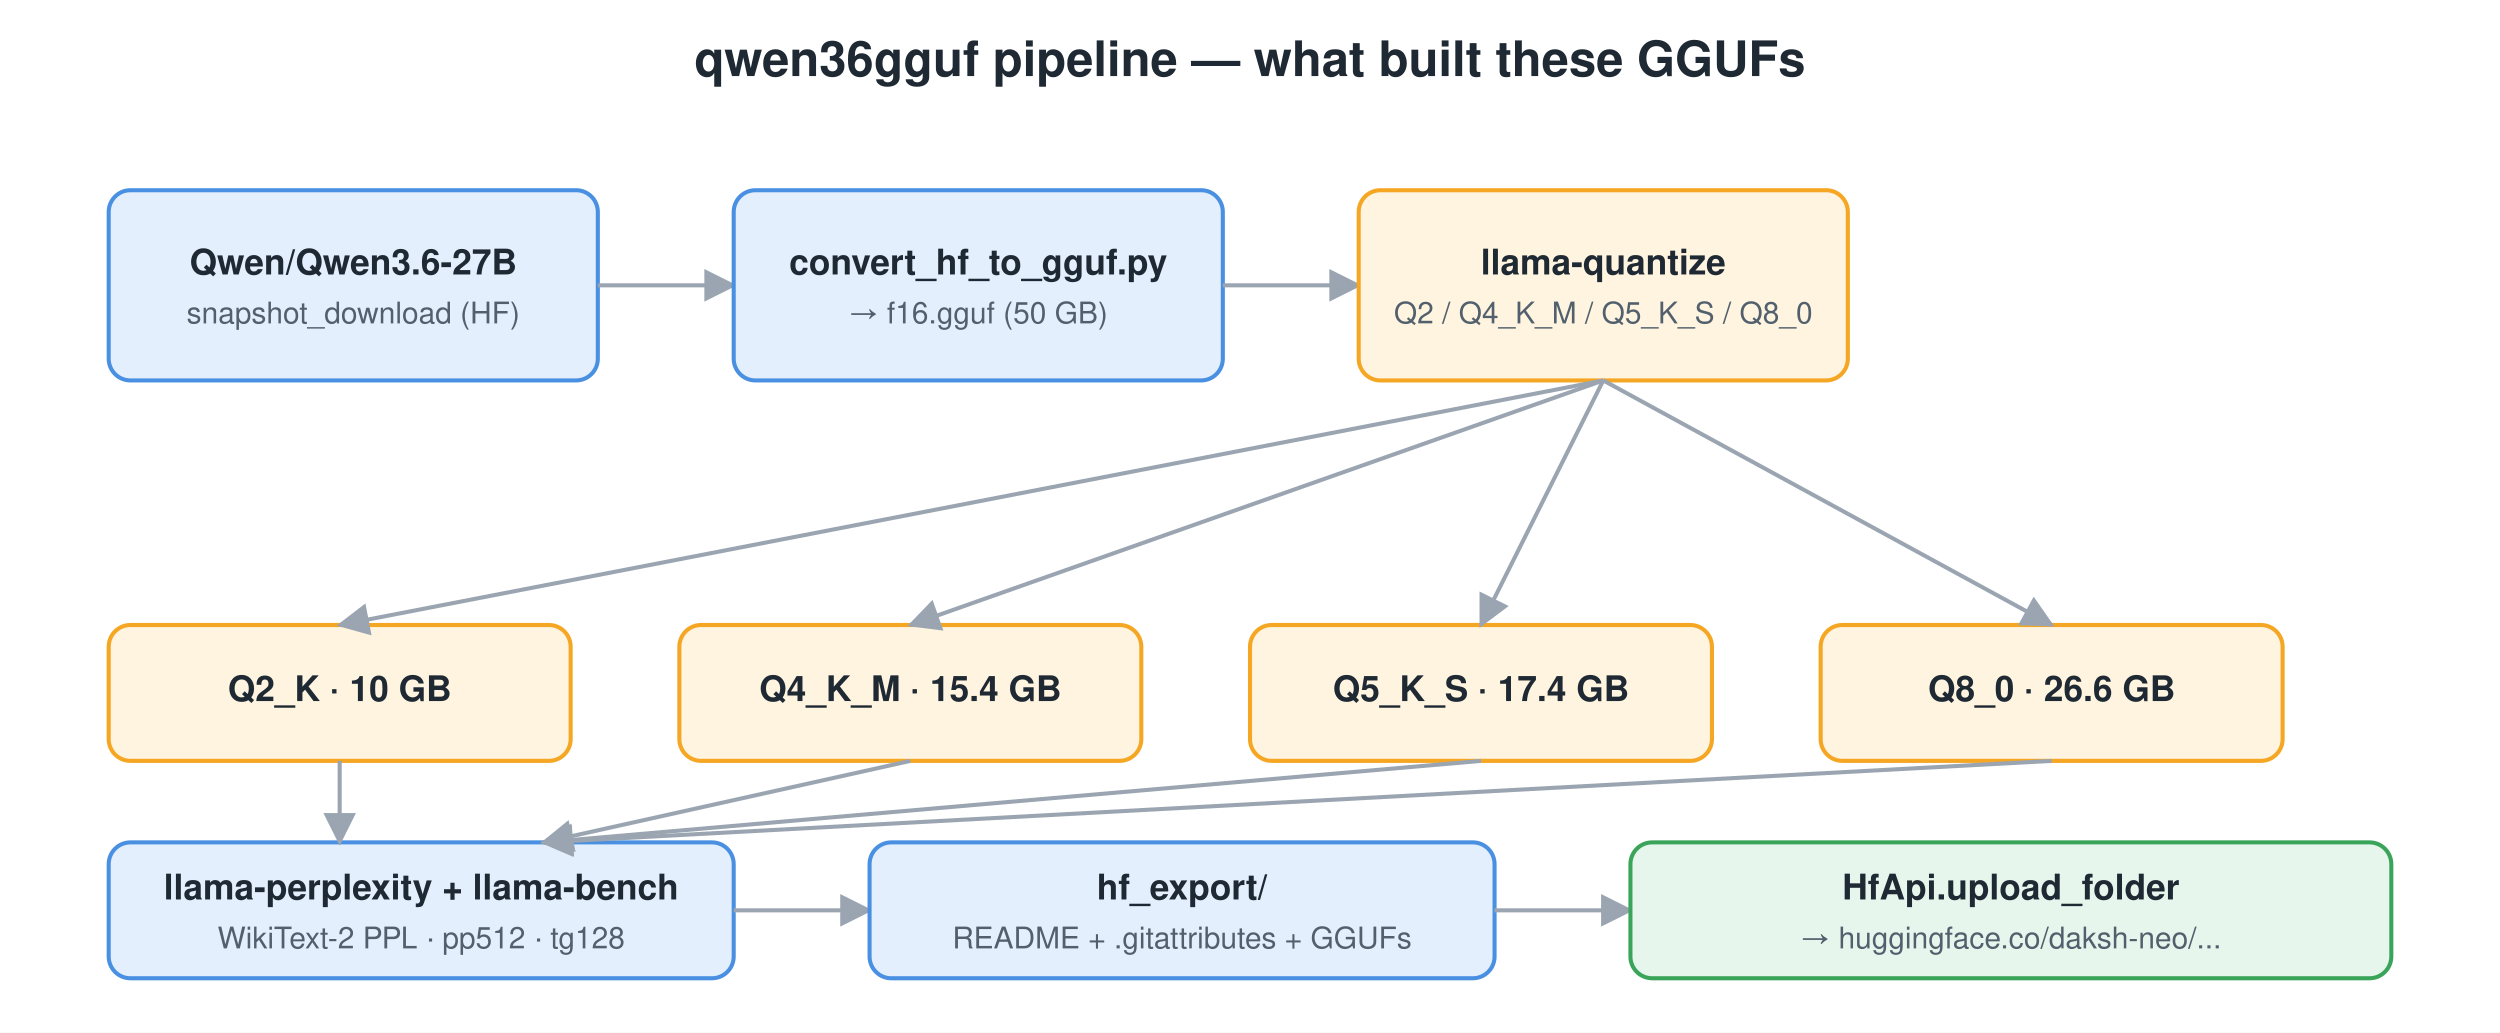
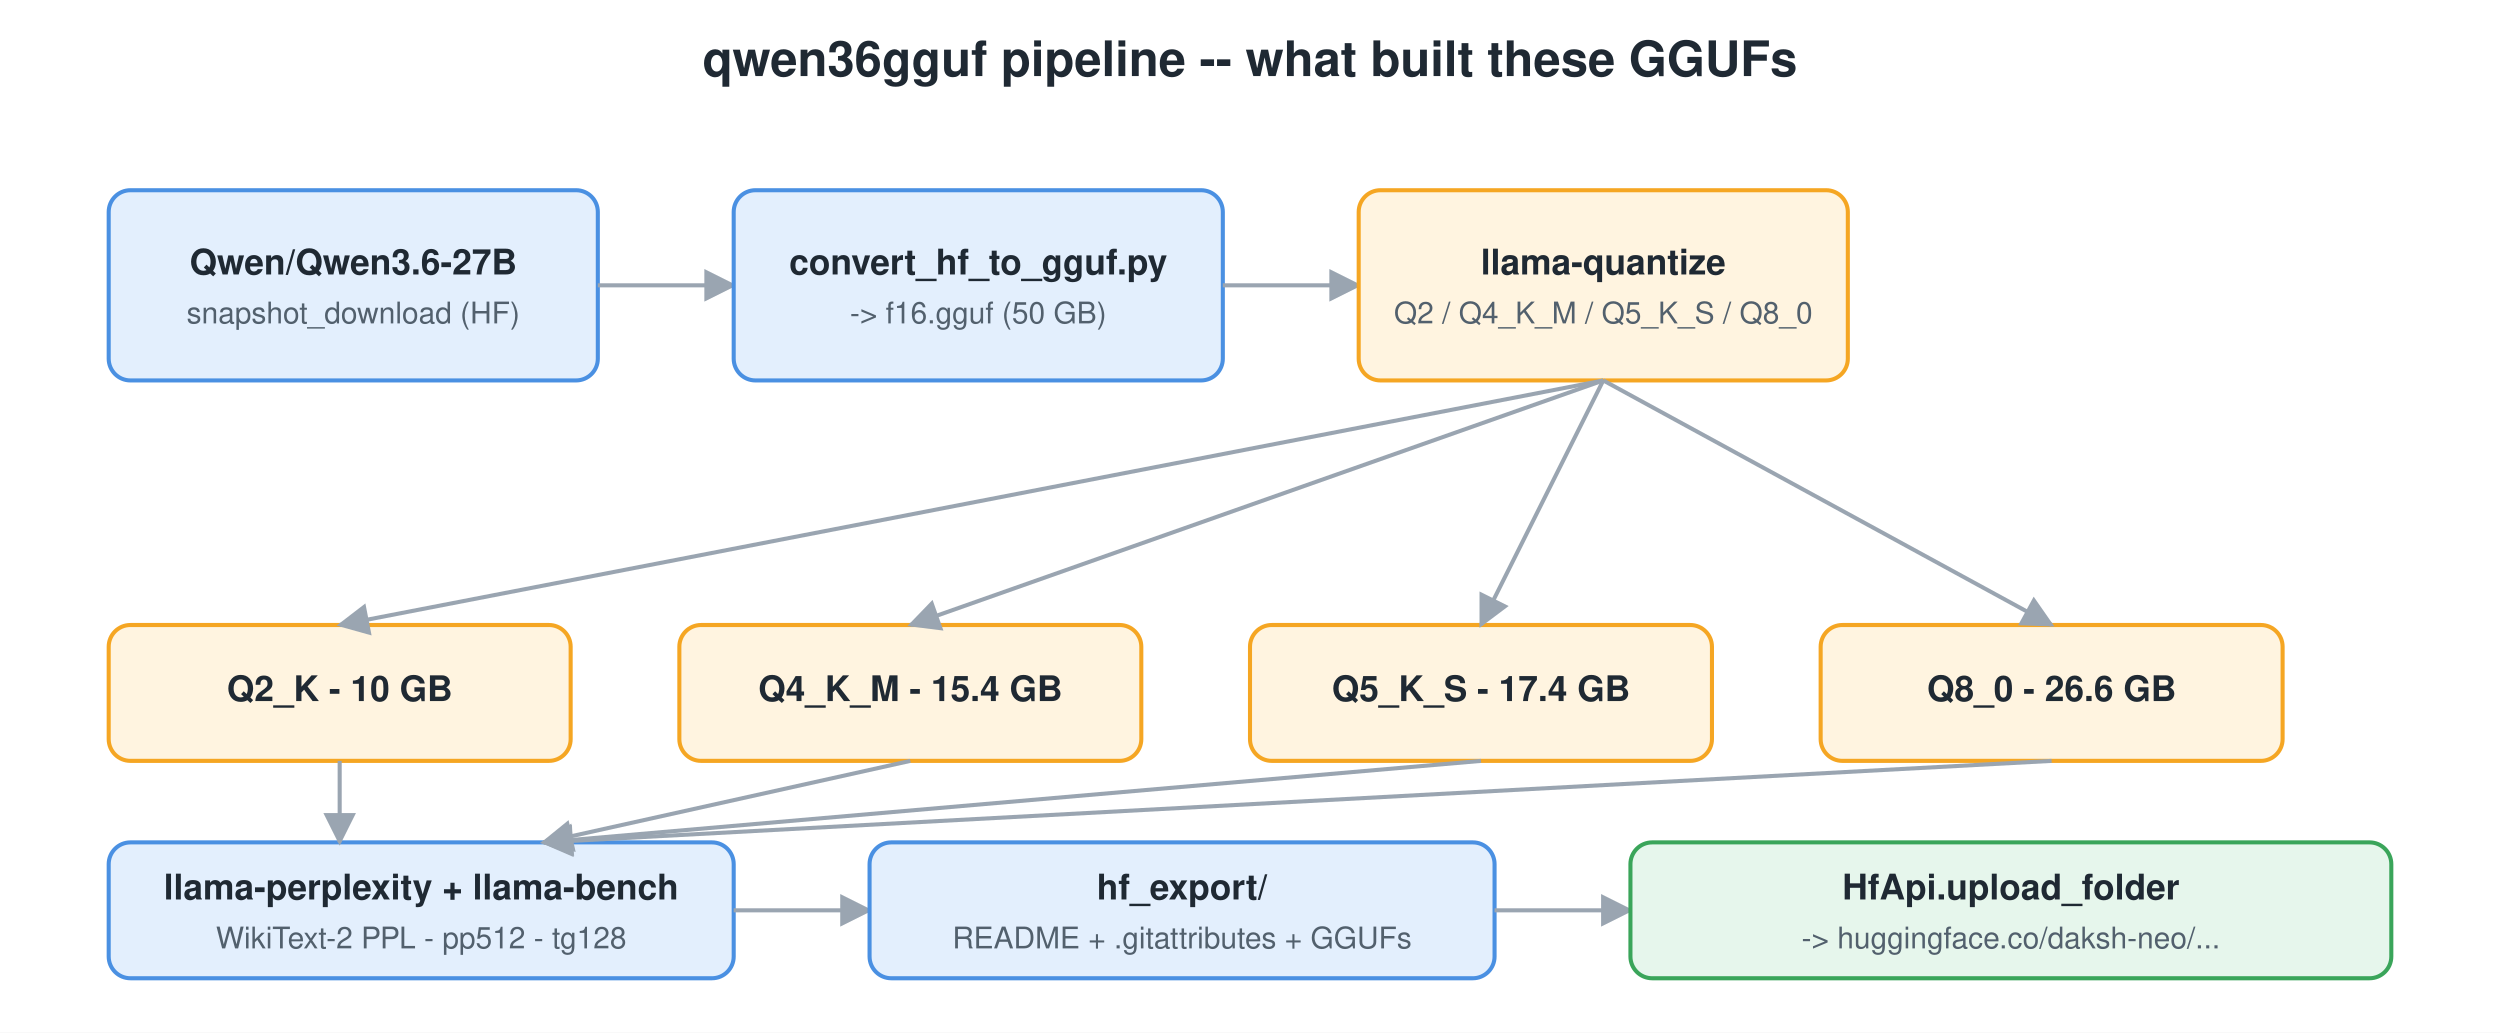
<svg xmlns="http://www.w3.org/2000/svg" viewBox="0 0 920 380" font-family="-apple-system, BlinkMacSystemFont, Segoe UI, Helvetica, Arial, sans-serif">
  <rect width="920" height="380" fill="white" />
-   <text x="460" y="28" text-anchor="middle" font-size="18" font-weight="600" fill="#1f2933">qwen36gguf pipeline — what built these GGUFs</text>
+   <text x="460" y="28" text-anchor="middle" font-size="18" font-weight="600" fill="#1f2933">qwen36gguf pipeline -- what built these GGUFs</text>
  <defs>
    <marker id="arr" viewBox="0 0 10 10" refX="9" refY="5" markerWidth="8" markerHeight="8" orient="auto-start-reverse">
      <path d="M 0 0 L 10 5 L 0 10 z" fill="#9aa5b1" />
    </marker>
  </defs>
  <rect x="40" y="70" width="180" height="70" rx="8" fill="#e3effd" stroke="#4a90e2" stroke-width="1.5" />
  <text x="130.0" y="101.0" text-anchor="middle" font-size="13" font-weight="600" fill="#1f2933">Qwen/Qwen3.6-27B</text>
  <text x="130.0" y="119.0" text-anchor="middle" font-size="11" fill="#52606d">snapshot_download (HF)</text>
  <line x1="220" y1="105" x2="270" y2="105" stroke="#9aa5b1" stroke-width="1.5" marker-end="url(#arr)" />
  <rect x="270" y="70" width="180" height="70" rx="8" fill="#e3effd" stroke="#4a90e2" stroke-width="1.5" />
  <text x="360.0" y="101.0" text-anchor="middle" font-size="13" font-weight="600" fill="#1f2933">convert_hf_to_gguf.py</text>
-   <text x="360.0" y="119.0" text-anchor="middle" font-size="11" fill="#52606d">→ f16.gguf  (50 GB)</text>
+   <text x="360.0" y="119.0" text-anchor="middle" font-size="11" fill="#52606d">-&gt; f16.gguf  (50 GB)</text>
  <line x1="450" y1="105" x2="500" y2="105" stroke="#9aa5b1" stroke-width="1.5" marker-end="url(#arr)" />
  <rect x="500" y="70" width="180" height="70" rx="8" fill="#fff4e0" stroke="#f5a623" stroke-width="1.5" />
  <text x="590.0" y="101.0" text-anchor="middle" font-size="13" font-weight="600" fill="#1f2933">llama-quantize</text>
  <text x="590.0" y="119.0" text-anchor="middle" font-size="11" fill="#52606d">Q2 / Q4_K_M / Q5_K_S / Q8_0</text>
  <rect x="40" y="230" width="170" height="50" rx="8" fill="#fff4e0" stroke="#f5a623" stroke-width="1.5" />
-   <text x="125.0" y="258.0" text-anchor="middle" font-size="13" font-weight="600" fill="#1f2933">Q2_K · 10 GB</text>
+   <text x="125.0" y="258.0" text-anchor="middle" font-size="13" font-weight="600" fill="#1f2933">Q2_K - 10 GB</text>
  <line x1="590" y1="140" x2="125" y2="230" stroke="#9aa5b1" stroke-width="1.5" marker-end="url(#arr)" />
  <rect x="250" y="230" width="170" height="50" rx="8" fill="#fff4e0" stroke="#f5a623" stroke-width="1.5" />
-   <text x="335.0" y="258.0" text-anchor="middle" font-size="13" font-weight="600" fill="#1f2933">Q4_K_M · 15.4 GB</text>
+   <text x="335.0" y="258.0" text-anchor="middle" font-size="13" font-weight="600" fill="#1f2933">Q4_K_M - 15.4 GB</text>
  <line x1="590" y1="140" x2="335" y2="230" stroke="#9aa5b1" stroke-width="1.5" marker-end="url(#arr)" />
  <rect x="460" y="230" width="170" height="50" rx="8" fill="#fff4e0" stroke="#f5a623" stroke-width="1.5" />
-   <text x="545.0" y="258.0" text-anchor="middle" font-size="13" font-weight="600" fill="#1f2933">Q5_K_S · 17.4 GB</text>
+   <text x="545.0" y="258.0" text-anchor="middle" font-size="13" font-weight="600" fill="#1f2933">Q5_K_S - 17.4 GB</text>
  <line x1="590" y1="140" x2="545" y2="230" stroke="#9aa5b1" stroke-width="1.5" marker-end="url(#arr)" />
  <rect x="670" y="230" width="170" height="50" rx="8" fill="#fff4e0" stroke="#f5a623" stroke-width="1.5" />
-   <text x="755.0" y="258.0" text-anchor="middle" font-size="13" font-weight="600" fill="#1f2933">Q8_0 · 26.6 GB</text>
+   <text x="755.0" y="258.0" text-anchor="middle" font-size="13" font-weight="600" fill="#1f2933">Q8_0 - 26.6 GB</text>
  <line x1="590" y1="140" x2="755" y2="230" stroke="#9aa5b1" stroke-width="1.5" marker-end="url(#arr)" />
  <rect x="40" y="310" width="230" height="50" rx="8" fill="#e3effd" stroke="#4a90e2" stroke-width="1.5" />
  <text x="155.0" y="331.0" text-anchor="middle" font-size="13" font-weight="600" fill="#1f2933">llama-perplexity + llama-bench</text>
-   <text x="155.0" y="349.0" text-anchor="middle" font-size="11" fill="#52606d">WikiText-2 PPL · pp512 · tg128</text>
+   <text x="155.0" y="349.0" text-anchor="middle" font-size="11" fill="#52606d">WikiText-2 PPL - pp512 - tg128</text>
  <line x1="270" y1="335" x2="320" y2="335" stroke="#9aa5b1" stroke-width="1.5" marker-end="url(#arr)" />
  <rect x="320" y="310" width="230" height="50" rx="8" fill="#e3effd" stroke="#4a90e2" stroke-width="1.5" />
  <text x="435.0" y="331.0" text-anchor="middle" font-size="13" font-weight="600" fill="#1f2933">hf_export/</text>
  <text x="435.0" y="349.0" text-anchor="middle" font-size="11" fill="#52606d">README + .gitattributes + GGUFs</text>
  <line x1="550" y1="335" x2="600" y2="335" stroke="#9aa5b1" stroke-width="1.5" marker-end="url(#arr)" />
  <rect x="600" y="310" width="280" height="50" rx="8" fill="#e6f6ec" stroke="#3aa55a" stroke-width="1.5" />
  <text x="740.0" y="331.0" text-anchor="middle" font-size="13" font-weight="600" fill="#1f2933">HfApi.upload_folder</text>
-   <text x="740.0" y="349.0" text-anchor="middle" font-size="11" fill="#52606d">→ huggingface.co/daksh-neo/...</text>
+   <text x="740.0" y="349.0" text-anchor="middle" font-size="11" fill="#52606d">-&gt; huggingface.co/daksh-neo/...</text>
  <line x1="125" y1="280" x2="125" y2="310" stroke="#9aa5b1" stroke-width="1.5" marker-end="url(#arr)" />
  <line x1="335" y1="280" x2="200" y2="310" stroke="#9aa5b1" stroke-width="1.5" marker-end="url(#arr)" />
  <line x1="545" y1="280" x2="200" y2="310" stroke="#9aa5b1" stroke-width="1.5" marker-end="url(#arr)" />
  <line x1="755" y1="280" x2="200" y2="310" stroke="#9aa5b1" stroke-width="1.5" marker-end="url(#arr)" />
</svg>
